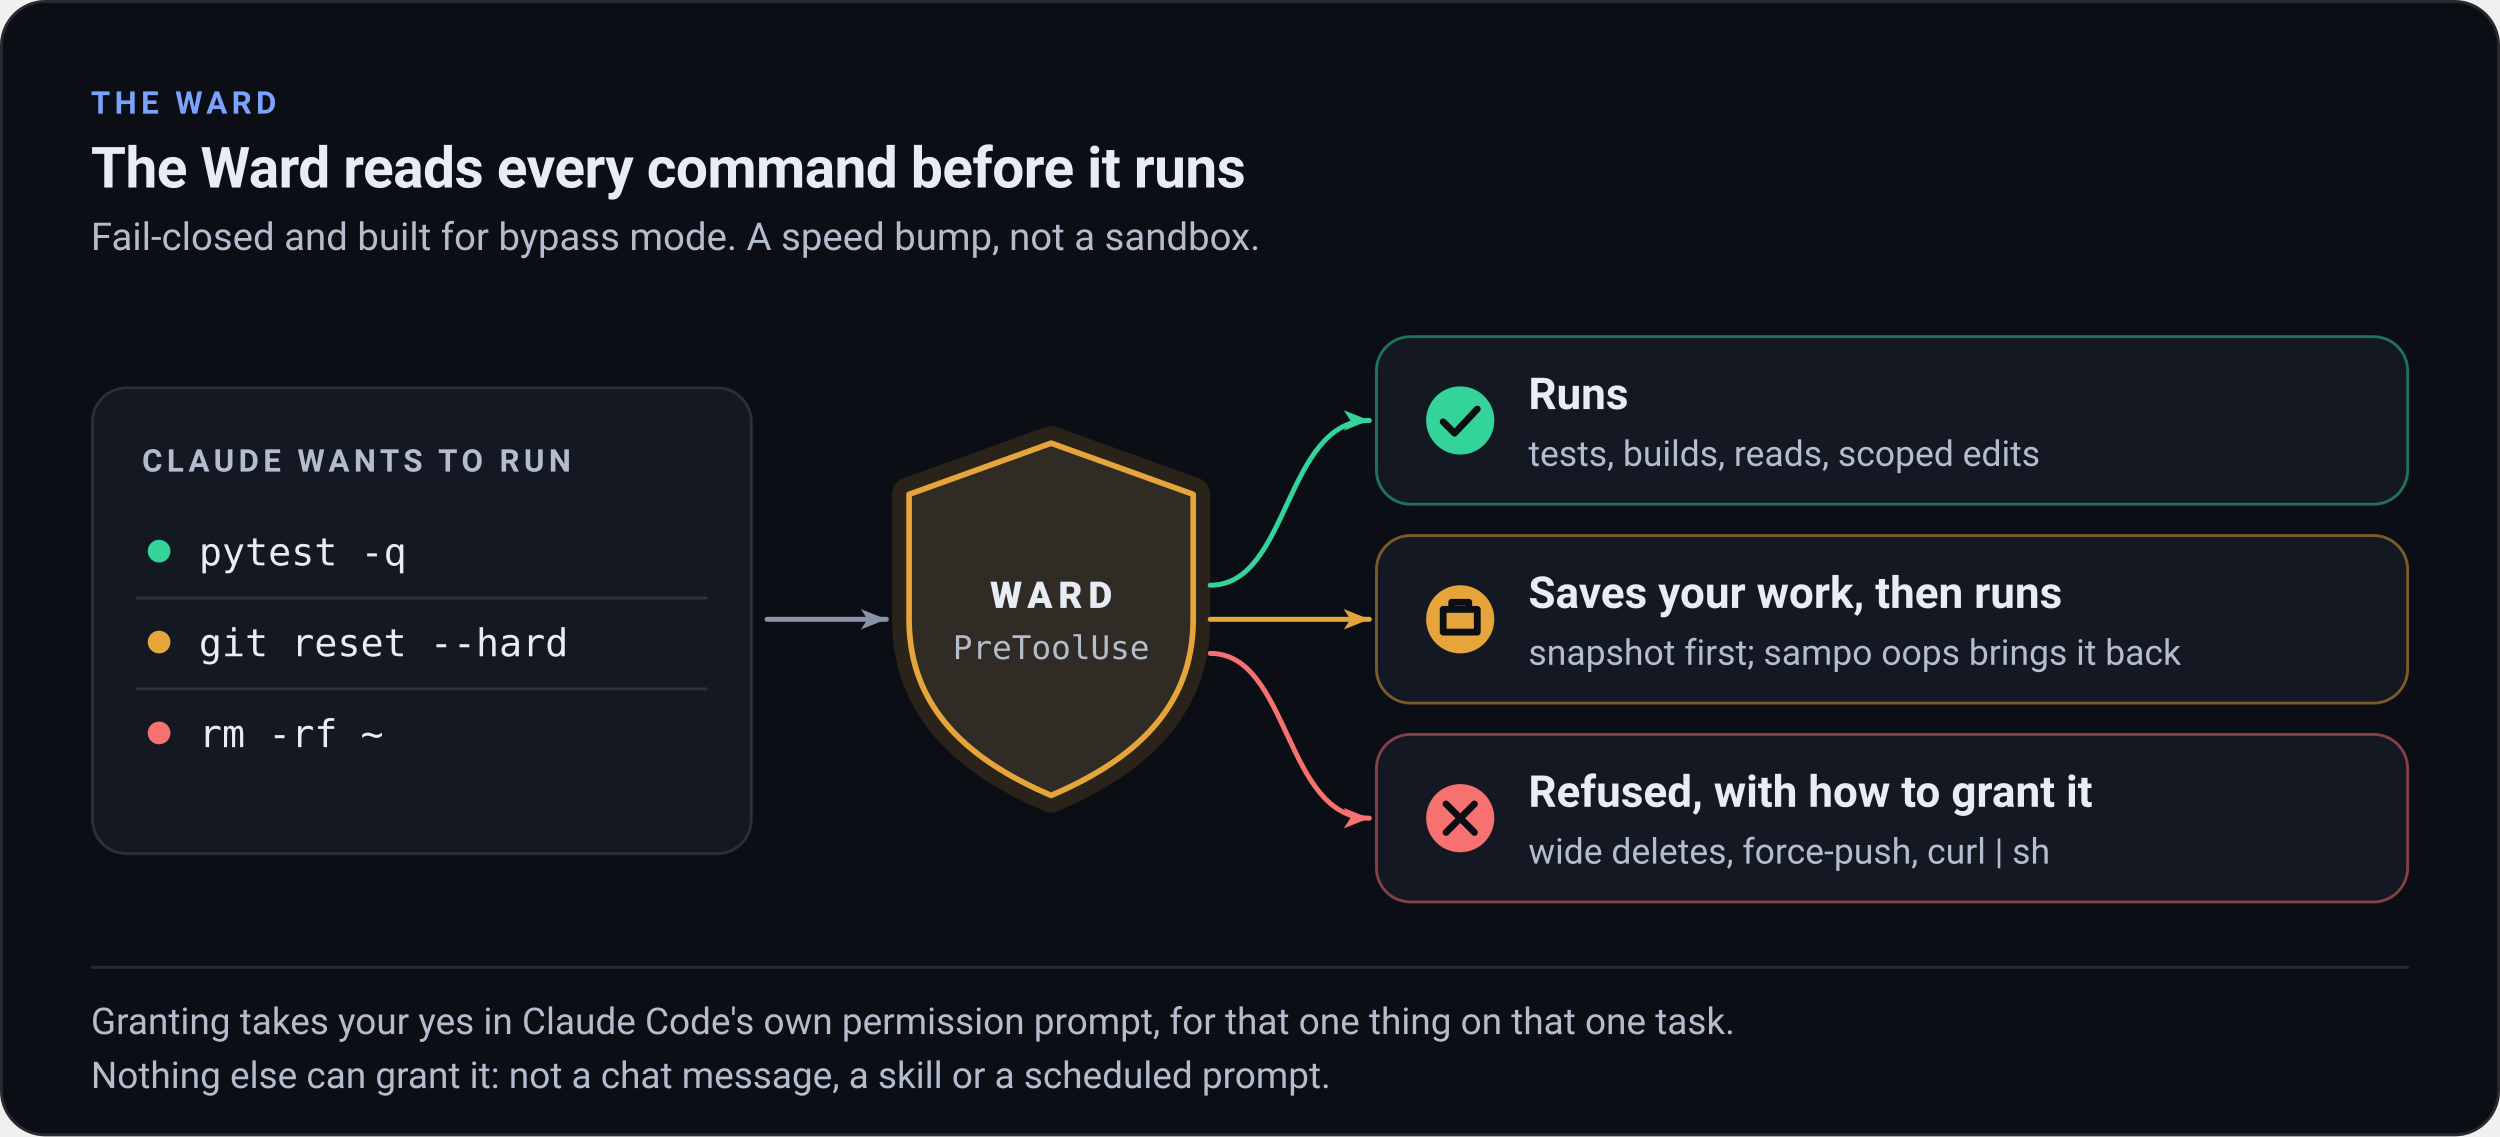
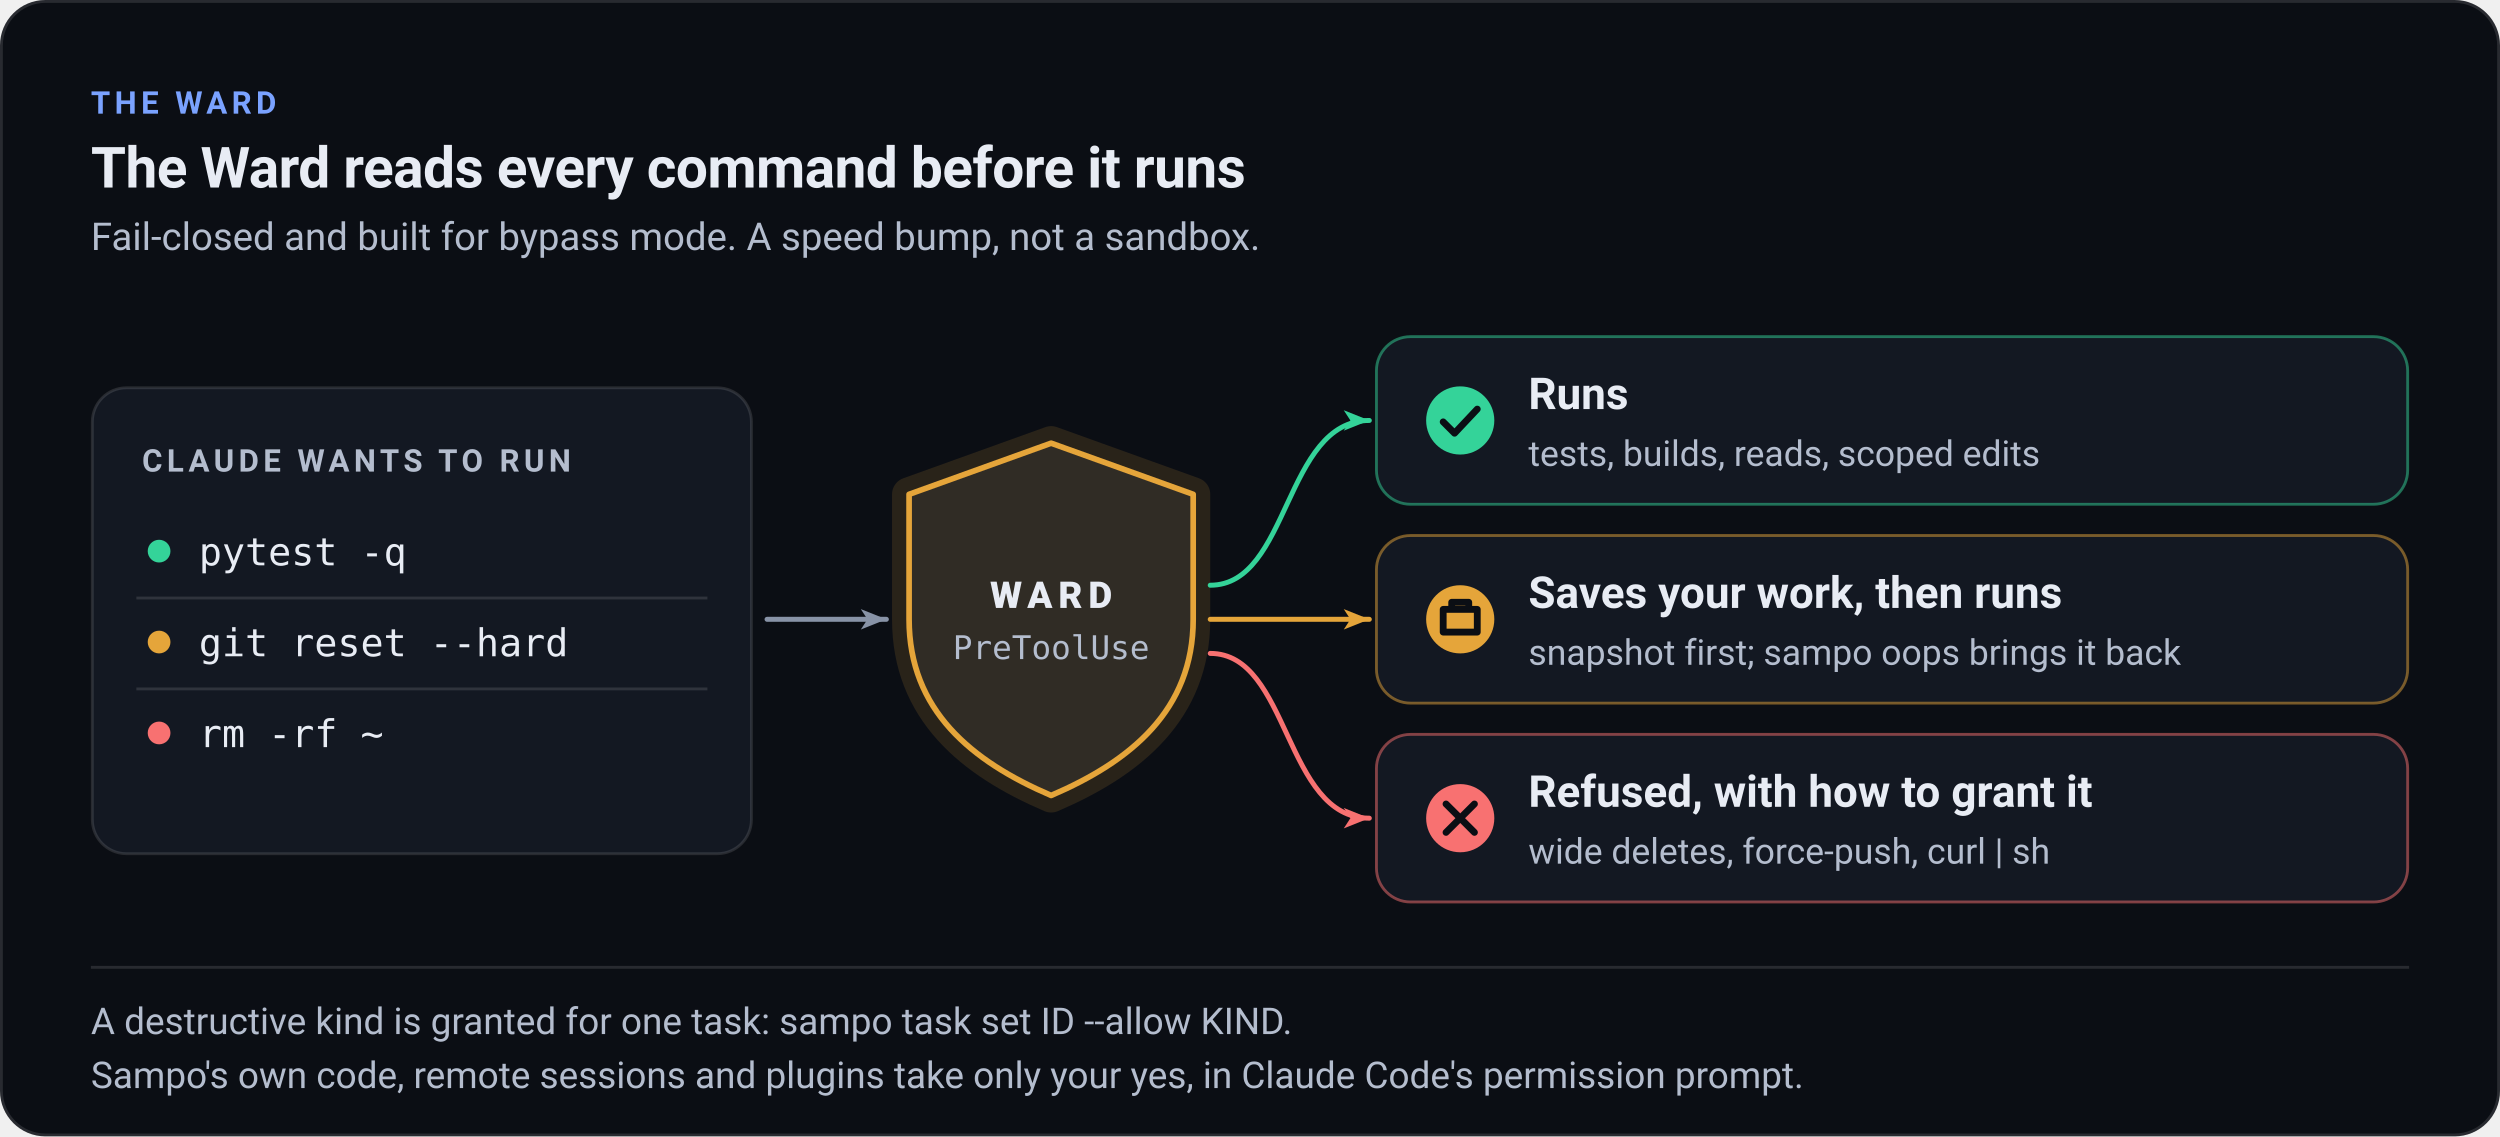
<svg xmlns="http://www.w3.org/2000/svg" viewBox="0 0 880 400" width="880" height="400" role="img">
  <style>
text{font-family:system-ui,-apple-system,"Segoe UI",Roboto,"Helvetica Neue",Arial,sans-serif}
.edge{fill:none;stroke:#FFFFFF;stroke-opacity:.12}
.plate{fill:#131822;stroke:#FFFFFF;stroke-opacity:.12}
.rule{fill:none;stroke:#FFFFFF;stroke-opacity:.12}
.out{fill:#131822;stroke-opacity:.5}
.t{font-size:20px;font-weight:650;letter-spacing:-.01em;fill:#E8ECF4}
.u{font-size:13.5px;fill:#B4BDCE}
.k{font-size:11px;font-weight:700;letter-spacing:.14em}
.ka{fill:#B4BDCE}
.m{font-family:ui-monospace,SFMono-Regular,Menlo,Consolas,monospace;font-size:13.5px;fill:#E8ECF4}
.h{font-size:15.5px;font-weight:600;fill:#E8ECF4}
.s{font-size:12.5px;fill:#B4BDCE}
.f{font-size:13px;fill:#B4BDCE}
.w{font-size:13px;font-weight:800;letter-spacing:.16em;fill:#E8ECF4;text-anchor:middle}
.pt{font-family:ui-monospace,SFMono-Regular,Menlo,Consolas,monospace;font-size:11.5px;fill:#B4BDCE;text-anchor:middle}
.fA{fill:#7AA2FF}.fG{fill:#E5A53A}.fN{fill:#34D399}.fR{fill:#F87171}.fM{fill:#8893A7}
.sG{stroke:#E5A53A}.sN{stroke:#34D399}.sR{stroke:#F87171}.sM{stroke:#8893A7}
.on{fill:none;stroke:#0B0E14;stroke-width:2.4;stroke-linecap:round;stroke-linejoin:round}
.halo{fill:none;stroke-opacity:.14;stroke-width:12;stroke-linejoin:round}
.shield{fill-opacity:.14;stroke-width:2;stroke-linejoin:round}
.base{fill:#131822}
.wire{fill:none;stroke-width:1.75;stroke-linecap:round}
</style>
  <defs>
    <marker id="aM" viewBox="0 0 10 10" refX="10" refY="5" markerWidth="9" markerHeight="9" markerUnits="userSpaceOnUse" orient="auto">
      <path class="fM" d="M0 1L10 5L0 9L2.6 5z" />
    </marker>
    <marker id="aN" viewBox="0 0 10 10" refX="10" refY="5" markerWidth="9" markerHeight="9" markerUnits="userSpaceOnUse" orient="auto">
      <path class="fN" d="M0 1L10 5L0 9L2.6 5z" />
    </marker>
    <marker id="aG" viewBox="0 0 10 10" refX="10" refY="5" markerWidth="9" markerHeight="9" markerUnits="userSpaceOnUse" orient="auto">
      <path class="fG" d="M0 1L10 5L0 9L2.6 5z" />
    </marker>
    <marker id="aR" viewBox="0 0 10 10" refX="10" refY="5" markerWidth="9" markerHeight="9" markerUnits="userSpaceOnUse" orient="auto">
      <path class="fR" d="M0 1L10 5L0 9L2.6 5z" />
    </marker>
  </defs>
  <rect fill="#0B0E14" width="880" height="400" rx="16" />
  <rect class="edge" x=".5" y=".5" width="879" height="399" rx="15.5" />
  <text class="k fA" x="32" y="40">THE WARD</text>
  <text class="t" x="32" y="66">The Ward reads every command before it runs</text>
  <text class="u" x="32" y="88">Fail-closed and built for bypass mode. A speed bump, not a sandbox.</text>
  <rect class="plate" x="32.5" y="136.5" width="232" height="164" rx="12" />
  <text class="k ka" x="50" y="166">CLAUDE WANTS TO RUN</text>
  <path class="rule" d="M48 210.5H249M48 242.5H249" />
  <circle class="fN" cx="56" cy="194" r="4" />
  <text class="m" x="70" y="199">pytest -q</text>
  <circle class="fG" cx="56" cy="226" r="4" />
  <text class="m" x="70" y="231">git reset --hard</text>
  <circle class="fR" cx="56" cy="258" r="4" />
  <text class="m" x="70" y="263">rm -rf ~</text>
  <path class="wire sM" d="M270 218H312" marker-end="url(#aM)" />
  <path class="halo sG" d="M370 156l50 18v44c0 32-22 50-50 62c-28-12-50-30-50-62v-44z" />
  <path class="base" d="M370 156l50 18v44c0 32-22 50-50 62c-28-12-50-30-50-62v-44z" />
  <path class="shield fG sG" d="M370 156l50 18v44c0 32-22 50-50 62c-28-12-50-30-50-62v-44z" />
  <text class="w" x="370" y="214">WARD</text>
  <text class="pt" x="370" y="232">PreToolUse</text>
  <path class="wire sN" d="M426 206C454 206 452 148 482 148" marker-end="url(#aN)" />
  <path class="wire sG" d="M426 218H482" marker-end="url(#aG)" />
  <path class="wire sR" d="M426 230C454 230 452 288 482 288" marker-end="url(#aR)" />
  <rect class="out sN" x="484.5" y="118.5" width="363" height="59" rx="12" />
  <circle class="fN" cx="514" cy="148" r="12" />
  <path class="on" d="M508 148.5l4 4l8-8.5" />
  <text class="h" x="538" y="144">Runs</text>
  <text class="s" x="538" y="164">tests, builds, reads, scoped edits</text>
  <rect class="out sG" x="484.5" y="188.5" width="363" height="59" rx="12" />
  <circle class="fG" cx="514" cy="218" r="12" />
  <path class="on" d="M508 214.5h12v8h-12zM511 214.5v-2.5h6v2.5" />
  <text class="h" x="538" y="214">Saves your work, then runs</text>
  <text class="s" x="538" y="234">snapshot first; sampo oops brings it back</text>
  <rect class="out sR" x="484.5" y="258.5" width="363" height="59" rx="12" />
  <circle class="fR" cx="514" cy="288" r="12" />
  <path class="on" d="M509 283l10 10M519 283l-10 10" />
  <text class="h" x="538" y="284">Refused, with how to grant it</text>
  <text class="s" x="538" y="304">wide deletes, force-push, curl | sh</text>
  <path class="rule" d="M32 340.5H848" />
-   <text class="f" x="32" y="364">Granting takes your yes in Claude Code's own permission prompt, for that one thing on that one task.</text>
-   <text class="f" x="32" y="383">Nothing else can grant it: not a chat message, a skill or a scheduled prompt.</text>
+   <text class="f" x="32" y="364">A destructive kind is granted for one task: sampo task set ID --allow KIND.</text>
+   <text class="f" x="32" y="383">Sampo's own code, remote sessions and plugins take only your yes, in Claude Code's permission prompt.</text>
</svg>
